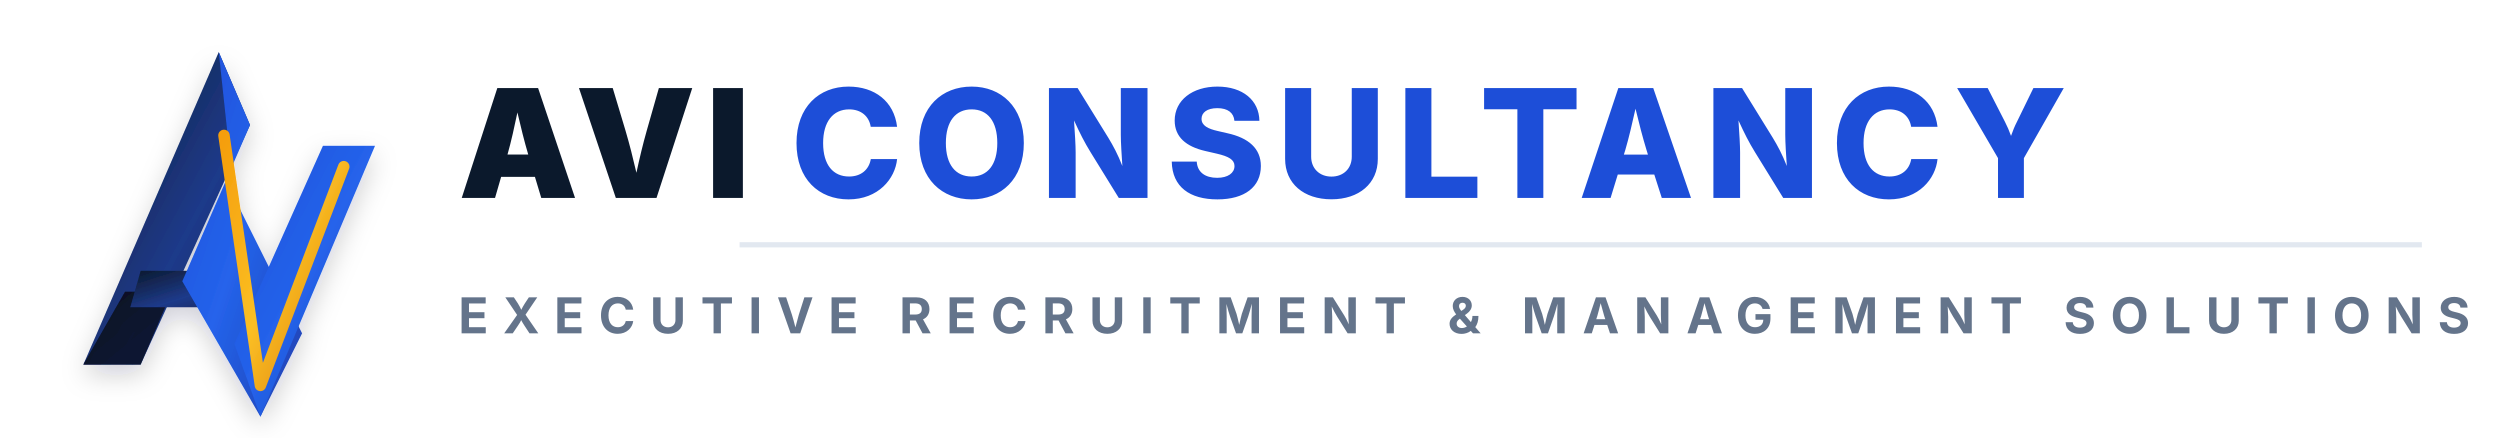
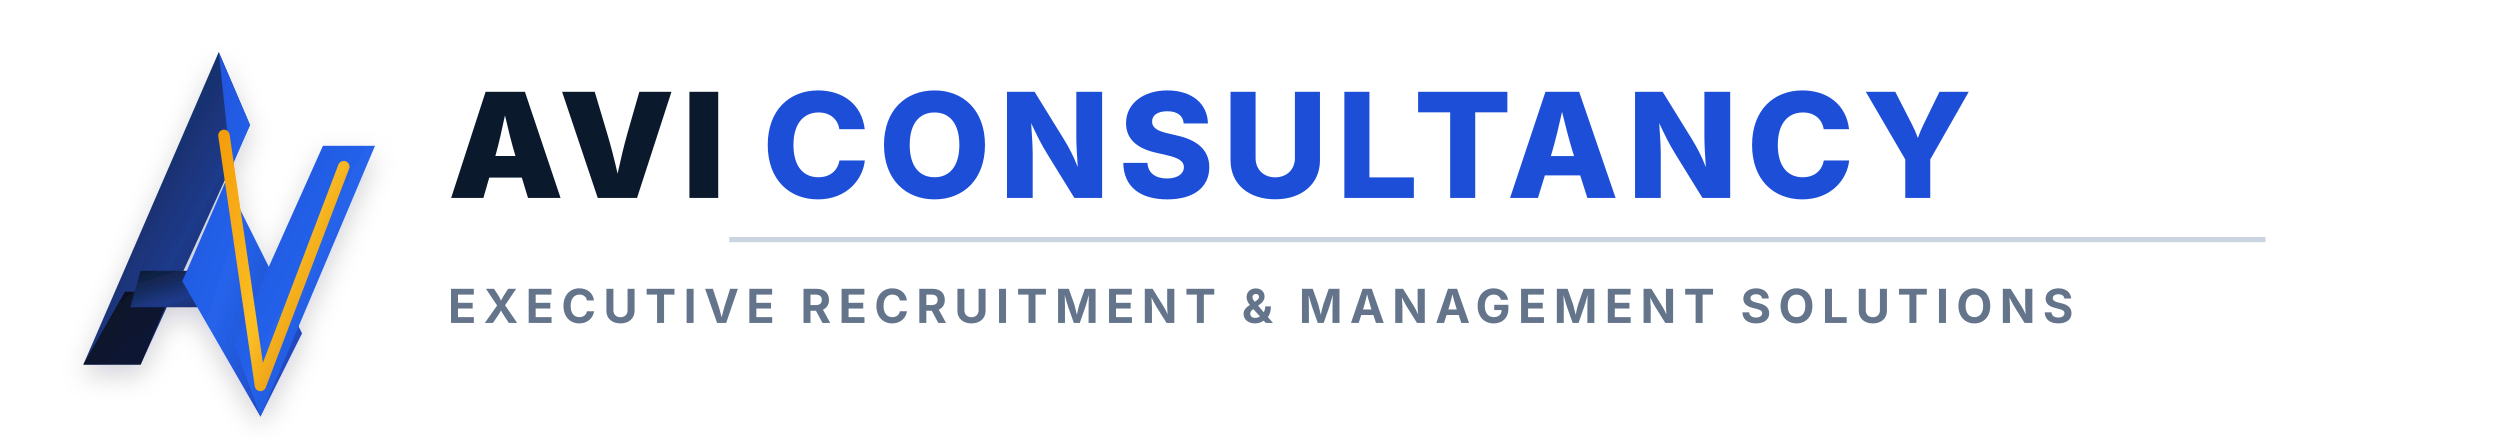
<svg xmlns="http://www.w3.org/2000/svg" viewBox="0 0 480 84" fill="none">
  <defs>
    <linearGradient id="navyFacet" x1="0%" y1="0%" x2="100%" y2="100%">
      <stop offset="0%" stop-color="#0b192c" />
      <stop offset="60%" stop-color="#1e3a8a" />
      <stop offset="100%" stop-color="#172554" />
    </linearGradient>
    <linearGradient id="cobaltFacet" x1="0%" y1="0%" x2="100%" y2="100%">
      <stop offset="0%" stop-color="#1d4ed8" />
      <stop offset="50%" stop-color="#2563eb" />
      <stop offset="100%" stop-color="#1e40af" />
    </linearGradient>
    <linearGradient id="goldEdge" x1="0%" y1="0%" x2="100%" y2="100%">
      <stop offset="0%" stop-color="#f59e0b" />
      <stop offset="50%" stop-color="#fbbf24" />
      <stop offset="100%" stop-color="#d97706" />
    </linearGradient>
    <linearGradient id="shadowFacet" x1="0%" y1="0%" x2="100%" y2="100%">
      <stop offset="0%" stop-color="#030712" />
      <stop offset="100%" stop-color="#0f172a" />
    </linearGradient>
    <filter id="execDepth" x="-10%" y="-10%" width="120%" height="120%" filterUnits="userSpaceOnUse">
      <feDropShadow dx="0" dy="2" stdDeviation="2.5" flood-color="#0b192c" flood-opacity="0.18" />
    </filter>
  </defs>
  <g transform="translate(6, 6)" filter="url(#execDepth)">
    <polygon points="36,4 10,64 21,64 42,18" fill="url(#navyFacet)" />
    <polygon points="10,64 21,64 27,50 18,50" fill="url(#shadowFacet)" opacity="0.85" />
    <polygon points="21,46 41,46 38,53 19,53" fill="url(#navyFacet)" />
    <polygon points="36,4 42,18 29,48 44,74 52,58 39,32" fill="url(#cobaltFacet)" />
    <polygon points="44,74 66,22 56,22 39,60" fill="url(#cobaltFacet)" />
    <polygon points="56,22 66,22 72,22 62,22" fill="#1e3a8a" />
    <path d="M 37 20 L 44 68 L 60 26" stroke="url(#goldEdge)" stroke-width="2.2" stroke-linecap="round" stroke-linejoin="round" />
  </g>
-   <text x="88" y="38" font-family="'Plus Jakarta Sans', 'Inter', -apple-system, sans-serif" font-size="29" font-weight="900" fill="#0b192c" letter-spacing="2">
+   <text x="86" y="38" font-family="'Plus Jakarta Sans', 'Inter', -apple-system, sans-serif" font-size="28" font-weight="900" fill="#0b192c" letter-spacing="1.5">
    AVI <tspan fill="#1d4ed8" font-weight="800">CONSULTANCY</tspan>
  </text>
-   <line x1="88" y1="47" x2="136" y2="47" stroke="url(#goldEdge)" stroke-width="2" stroke-linecap="round" />
-   <line x1="142" y1="47" x2="465" y2="47" stroke="#e2e8f0" stroke-width="1" />
-   <text x="88" y="64" font-family="'Plus Jakarta Sans', 'Inter', -apple-system, sans-serif" font-size="9.5" font-weight="700" fill="#64748b" letter-spacing="2.8">
+   <line x1="86" y1="46" x2="134" y2="46" stroke="url(#goldEdge)" stroke-width="2" stroke-linecap="round" />
+   <line x1="140" y1="46" x2="435" y2="46" stroke="#cbd5e1" stroke-width="1" />
+   <text x="86" y="62" font-family="'Plus Jakarta Sans', 'Inter', -apple-system, sans-serif" font-size="9" font-weight="700" fill="#64748b" letter-spacing="1.4">
    EXECUTIVE RECRUITMENT &amp; MANAGEMENT SOLUTIONS
  </text>
</svg>
